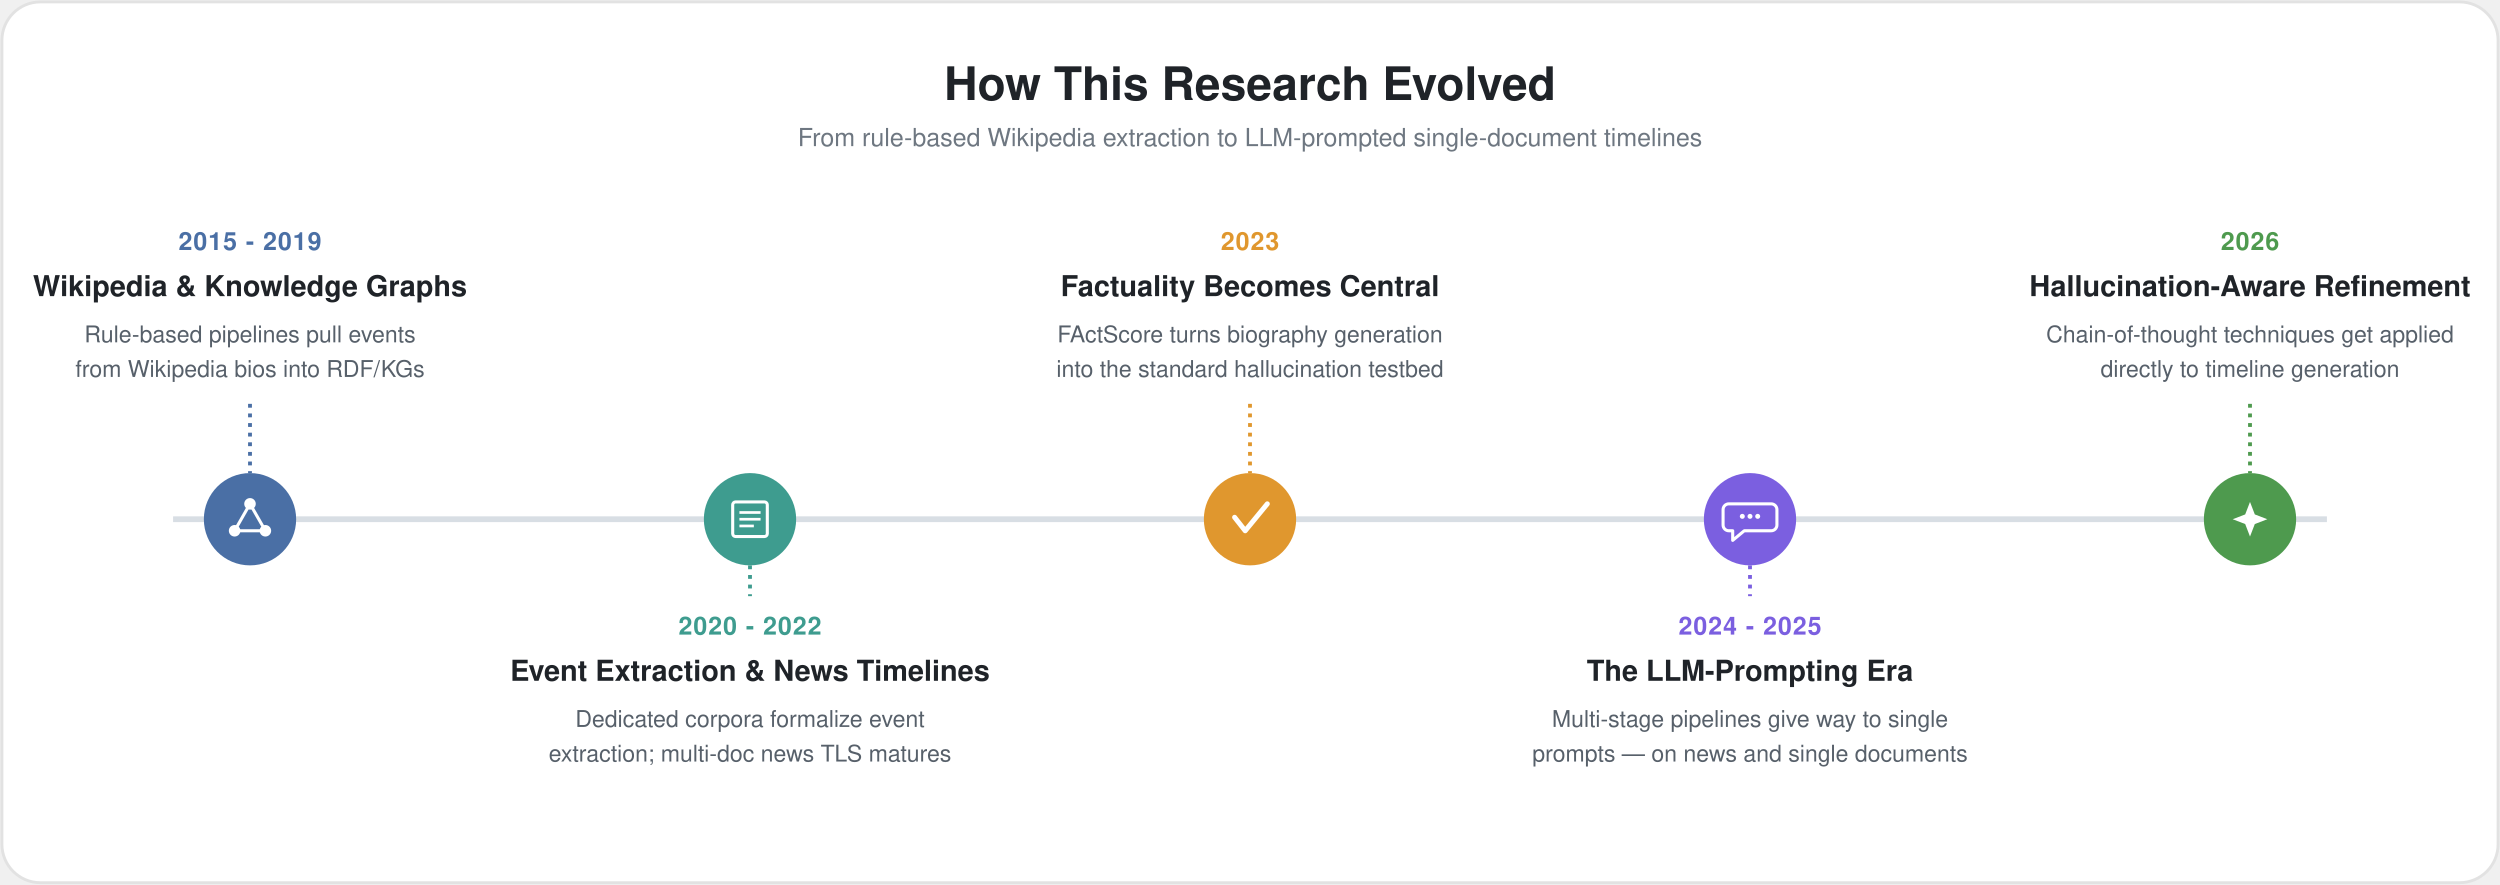
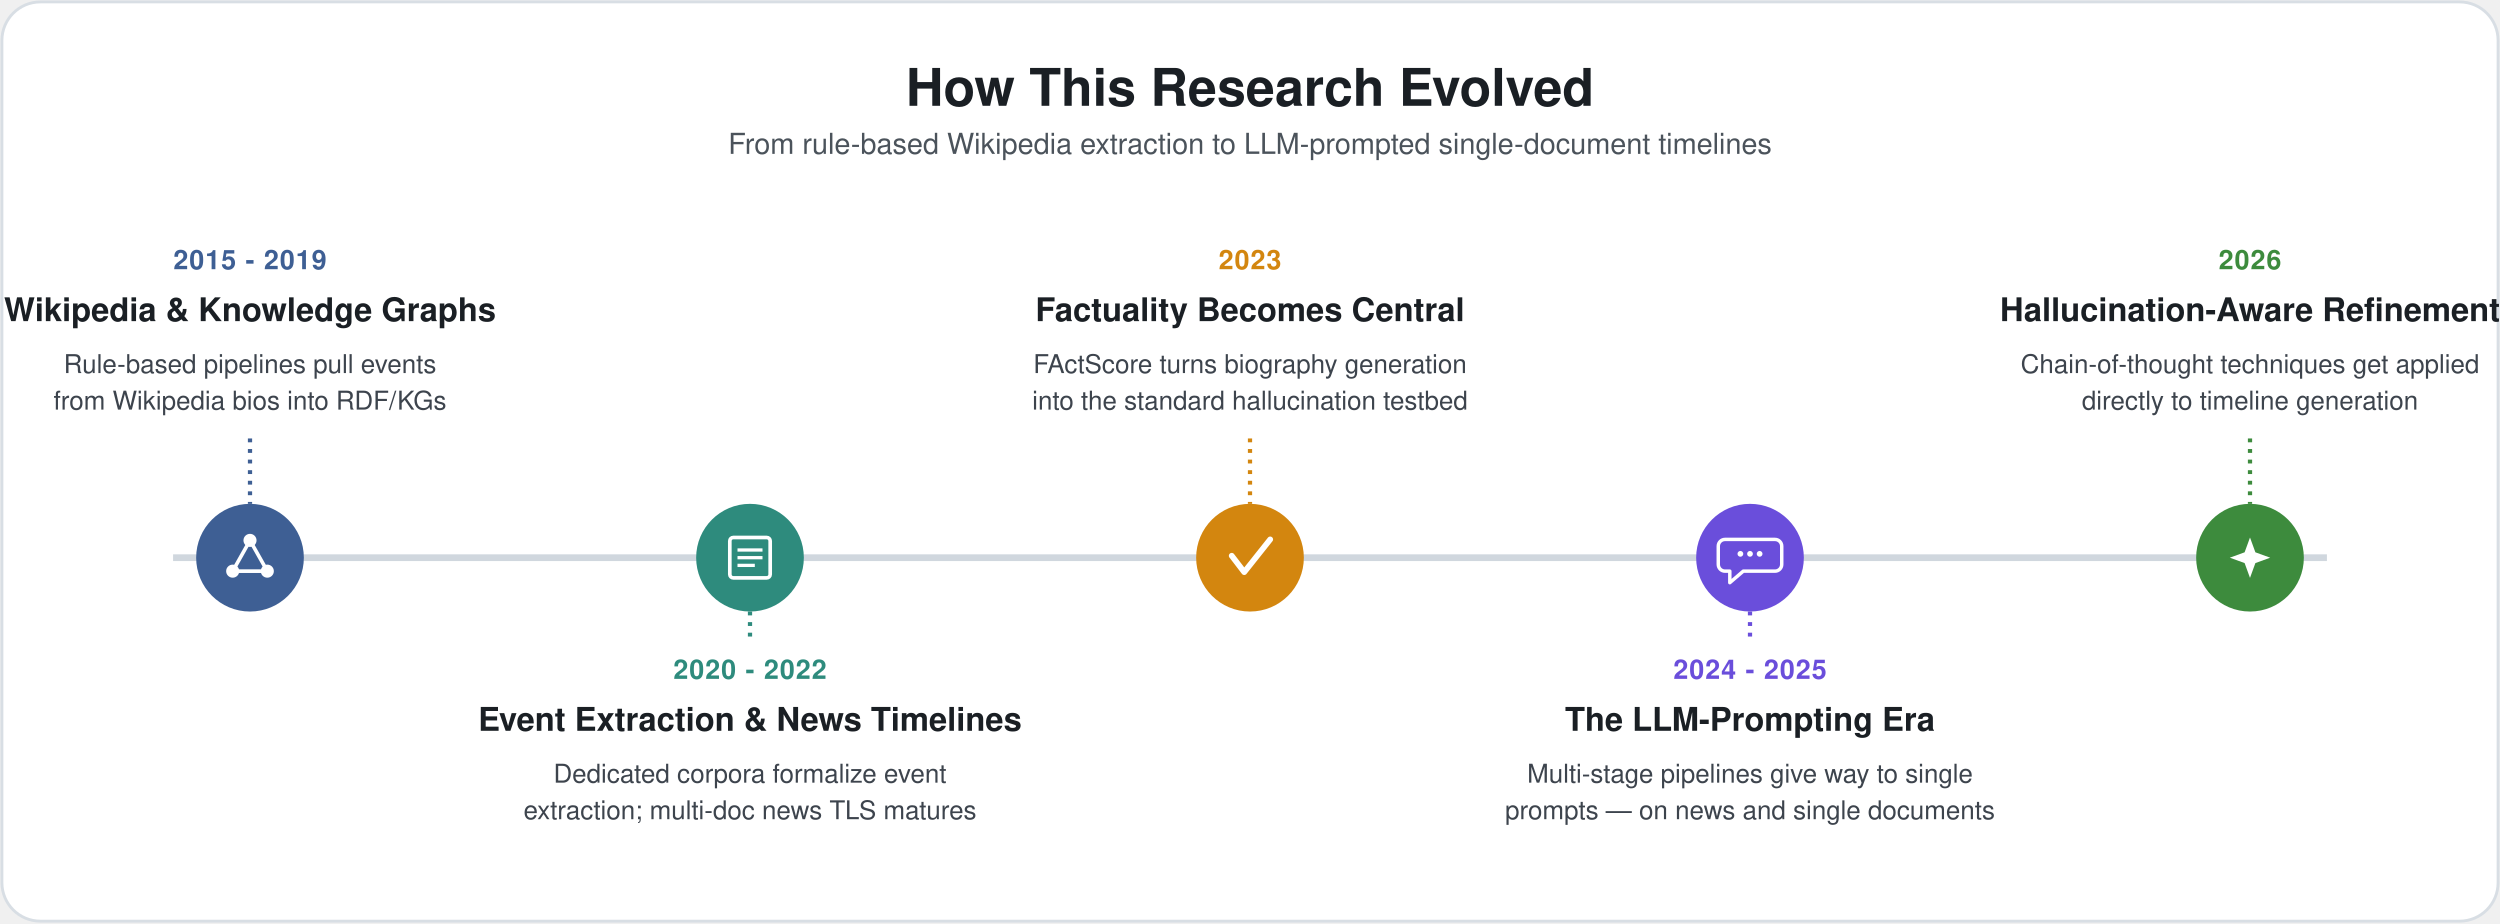
- <svg xmlns="http://www.w3.org/2000/svg" viewBox="0 0 1300 460" role="img" aria-label="Timeline of research evolution in biographical timeline generation, 2015 to 2026">
-   <rect x="1" y="1" width="1298" height="458" rx="20" fill="#ffffff" stroke="#e2e2e2" stroke-width="1.5" />
-   <text x="650.0" y="52" text-anchor="middle" font-family="Helvetica, Arial, sans-serif" font-size="24" font-weight="700" fill="#1f2328">How This Research Evolved</text>
-   <text x="650.0" y="76" text-anchor="middle" font-family="Helvetica, Arial, sans-serif" font-size="13" fill="#6e7781">From rule-based Wikipedia extraction to LLM-prompted single-document timelines</text>
-   <line x1="90" y1="270" x2="1210" y2="270" stroke="#d8dee4" stroke-width="3" />
-   <line x1="130" y1="210" x2="130" y2="246" stroke="#4A6FA5" stroke-width="2" stroke-dasharray="2,3" />
-   <circle cx="130" cy="270" r="24" fill="#4A6FA5" />
-   <circle cx="122" cy="276" r="3" fill="white" />
-   <circle cx="138" cy="276" r="3" fill="white" />
-   <circle cx="130" cy="262" r="3" fill="white" />
-   <line x1="122" y1="276" x2="130" y2="262" stroke="white" stroke-width="1.6" />
-   <line x1="138" y1="276" x2="130" y2="262" stroke="white" stroke-width="1.6" />
-   <line x1="122" y1="276" x2="138" y2="276" stroke="white" stroke-width="1.6" />
-   <text x="130" y="130" text-anchor="middle" font-family="Helvetica, Arial, sans-serif" font-size="13" font-weight="700" fill="#4A6FA5" letter-spacing="0.5">2015 - 2019</text>
-   <text x="130" y="154" text-anchor="middle" font-family="Helvetica, Arial, sans-serif" font-size="15" font-weight="700" fill="#1f2328">Wikipedia &amp; Knowledge Graphs</text>
-   <text x="130" y="178" text-anchor="middle" font-family="Helvetica, Arial, sans-serif" font-size="12" fill="#57606a">Rule-based pipelines pull events</text>
-   <text x="130" y="196" text-anchor="middle" font-family="Helvetica, Arial, sans-serif" font-size="12" fill="#57606a">from Wikipedia bios into RDF/KGs</text>
-   <line x1="390" y1="294" x2="390" y2="310" stroke="#3E9C8F" stroke-width="2" stroke-dasharray="2,3" />
-   <circle cx="390" cy="270" r="24" fill="#3E9C8F" />
-   <rect x="381" y="261" width="18" height="18" rx="1.5" fill="none" stroke="white" stroke-width="1.6" />
-   <line x1="384.5" y1="266.5" x2="395.5" y2="266.5" stroke="white" stroke-width="1.4" />
-   <line x1="384.5" y1="270" x2="395.5" y2="270" stroke="white" stroke-width="1.4" />
-   <line x1="384.5" y1="273.5" x2="392" y2="273.5" stroke="white" stroke-width="1.4" />
-   <text x="390" y="330" text-anchor="middle" font-family="Helvetica, Arial, sans-serif" font-size="13" font-weight="700" fill="#3E9C8F" letter-spacing="0.5">2020 - 2022</text>
-   <text x="390" y="354" text-anchor="middle" font-family="Helvetica, Arial, sans-serif" font-size="15" font-weight="700" fill="#1f2328">Event Extraction &amp; News Timelines</text>
-   <text x="390" y="378" text-anchor="middle" font-family="Helvetica, Arial, sans-serif" font-size="12" fill="#57606a">Dedicated corpora formalize event</text>
-   <text x="390" y="396" text-anchor="middle" font-family="Helvetica, Arial, sans-serif" font-size="12" fill="#57606a">extraction; multi-doc news TLS matures</text>
-   <line x1="650" y1="210" x2="650" y2="246" stroke="#E0972E" stroke-width="2" stroke-dasharray="2,3" />
-   <circle cx="650" cy="270" r="24" fill="#E0972E" />
-   <path d="M 642,269 L 647.5,276 L 659,262" fill="none" stroke="white" stroke-width="2.6" stroke-linecap="round" stroke-linejoin="round" />
-   <text x="650" y="130" text-anchor="middle" font-family="Helvetica, Arial, sans-serif" font-size="13" font-weight="700" fill="#E0972E" letter-spacing="0.5">2023</text>
-   <text x="650" y="154" text-anchor="middle" font-family="Helvetica, Arial, sans-serif" font-size="15" font-weight="700" fill="#1f2328">Factuality Becomes Central</text>
-   <text x="650" y="178" text-anchor="middle" font-family="Helvetica, Arial, sans-serif" font-size="12" fill="#57606a">FActScore turns biography generation</text>
-   <text x="650" y="196" text-anchor="middle" font-family="Helvetica, Arial, sans-serif" font-size="12" fill="#57606a">into the standard hallucination testbed</text>
-   <line x1="910" y1="294" x2="910" y2="310" stroke="#7B5FE0" stroke-width="2" stroke-dasharray="2,3" />
-   <circle cx="910" cy="270" r="24" fill="#7B5FE0" />
-   <path d="M 899,262 h22 a3,3 0 0 1 3,3 v8 a3,3 0 0 1 -3,3 h-14 l-6,5 v-5 h-2 a3,3 0 0 1 -3,-3 v-8 a3,3 0 0 1 3,-3 z" fill="none" stroke="white" stroke-width="1.6" stroke-linejoin="round" />
-   <circle cx="906" cy="268.5" r="1.3" fill="white" />
-   <circle cx="910" cy="268.5" r="1.3" fill="white" />
-   <circle cx="914" cy="268.5" r="1.3" fill="white" />
-   <text x="910" y="330" text-anchor="middle" font-family="Helvetica, Arial, sans-serif" font-size="13" font-weight="700" fill="#7B5FE0" letter-spacing="0.5">2024 - 2025</text>
-   <text x="910" y="354" text-anchor="middle" font-family="Helvetica, Arial, sans-serif" font-size="15" font-weight="700" fill="#1f2328">The LLM-Prompting Era</text>
-   <text x="910" y="378" text-anchor="middle" font-family="Helvetica, Arial, sans-serif" font-size="12" fill="#57606a">Multi-stage pipelines give way to single</text>
-   <text x="910" y="396" text-anchor="middle" font-family="Helvetica, Arial, sans-serif" font-size="12" fill="#57606a">prompts — on news and single documents</text>
-   <line x1="1170" y1="210" x2="1170" y2="246" stroke="#4E9A4E" stroke-width="2" stroke-dasharray="2,3" />
-   <circle cx="1170" cy="270" r="24" fill="#4E9A4E" />
-   <path d="M 1170.0,261.0 L 1172.5,267.5 L 1179.0,270.0 L 1172.5,272.5 L 1170.0,279.0 L 1167.5,272.5 L 1161.0,270.0 L 1167.5,267.5 Z" fill="white" />
-   <text x="1170" y="130" text-anchor="middle" font-family="Helvetica, Arial, sans-serif" font-size="13" font-weight="700" fill="#4E9A4E" letter-spacing="0.5">2026</text>
-   <text x="1170" y="154" text-anchor="middle" font-family="Helvetica, Arial, sans-serif" font-size="15" font-weight="700" fill="#1f2328">Hallucination-Aware Refinement</text>
-   <text x="1170" y="178" text-anchor="middle" font-family="Helvetica, Arial, sans-serif" font-size="12" fill="#57606a">Chain-of-thought techniques get applied</text>
-   <text x="1170" y="196" text-anchor="middle" font-family="Helvetica, Arial, sans-serif" font-size="12" fill="#57606a">directly to timeline generation</text>
+ <svg xmlns="http://www.w3.org/2000/svg" viewBox="0 0 1300 480" role="img" aria-label="Timeline of research evolution in biographical timeline generation, 2015 to 2026">
+   <rect x="1" y="1" width="1298" height="478" rx="20" fill="#ffffff" stroke="#d8dee4" stroke-width="1.5" />
+   <text x="650.0" y="55" text-anchor="middle" font-family="Helvetica, Arial, sans-serif" font-size="27" font-weight="700" fill="#1a1f24">How This Research Evolved</text>
+   <text x="650.0" y="80" text-anchor="middle" font-family="Helvetica, Arial, sans-serif" font-size="15" fill="#4b535b">From rule-based Wikipedia extraction to LLM-prompted single-document timelines</text>
+   <line x1="90" y1="290" x2="1210" y2="290" stroke="#d0d7de" stroke-width="3.5" />
+   <line x1="130" y1="228" x2="130" y2="262" stroke="#3E5F94" stroke-width="2.2" stroke-dasharray="2,3.5" />
+   <circle cx="130" cy="290" r="28" fill="#3E5F94" />
+   <circle cx="121" cy="297" r="3.4" fill="white" />
+   <circle cx="139" cy="297" r="3.4" fill="white" />
+   <circle cx="130" cy="281" r="3.4" fill="white" />
+   <line x1="121" y1="297" x2="130" y2="281" stroke="white" stroke-width="1.9" />
+   <line x1="139" y1="297" x2="130" y2="281" stroke="white" stroke-width="1.9" />
+   <line x1="121" y1="297" x2="139" y2="297" stroke="white" stroke-width="1.9" />
+   <text x="130" y="140" text-anchor="middle" font-family="Helvetica, Arial, sans-serif" font-size="14" font-weight="700" fill="#3E5F94" letter-spacing="0.5">2015 - 2019</text>
+   <text x="130" y="167" text-anchor="middle" font-family="Helvetica, Arial, sans-serif" font-size="17" font-weight="700" fill="#1a1f24">Wikipedia &amp; Knowledge Graphs</text>
+   <text x="130" y="194" text-anchor="middle" font-family="Helvetica, Arial, sans-serif" font-size="13.5" fill="#3d444d">Rule-based pipelines pull events</text>
+   <text x="130" y="213" text-anchor="middle" font-family="Helvetica, Arial, sans-serif" font-size="13.5" fill="#3d444d">from Wikipedia bios into RDF/KGs</text>
+   <line x1="390" y1="318" x2="390" y2="331" stroke="#2E8B7D" stroke-width="2.2" stroke-dasharray="2,3.5" />
+   <circle cx="390" cy="290" r="28" fill="#2E8B7D" />
+   <rect x="379.5" y="279.5" width="21" height="21" rx="1.8" fill="none" stroke="white" stroke-width="1.9" />
+   <line x1="383.5" y1="286" x2="396.5" y2="286" stroke="white" stroke-width="1.7" />
+   <line x1="383.5" y1="290" x2="396.5" y2="290" stroke="white" stroke-width="1.7" />
+   <line x1="383.5" y1="294" x2="392.5" y2="294" stroke="white" stroke-width="1.7" />
+   <text x="390" y="353" text-anchor="middle" font-family="Helvetica, Arial, sans-serif" font-size="14" font-weight="700" fill="#2E8B7D" letter-spacing="0.5">2020 - 2022</text>
+   <text x="390" y="380" text-anchor="middle" font-family="Helvetica, Arial, sans-serif" font-size="17" font-weight="700" fill="#1a1f24">Event Extraction &amp; News Timelines</text>
+   <text x="390" y="407" text-anchor="middle" font-family="Helvetica, Arial, sans-serif" font-size="13.5" fill="#3d444d">Dedicated corpora formalize event</text>
+   <text x="390" y="426" text-anchor="middle" font-family="Helvetica, Arial, sans-serif" font-size="13.5" fill="#3d444d">extraction; multi-doc news TLS matures</text>
+   <line x1="650" y1="228" x2="650" y2="262" stroke="#D3860F" stroke-width="2.2" stroke-dasharray="2,3.5" />
+   <circle cx="650" cy="290" r="28" fill="#D3860F" />
+   <path d="M 640.5,289 L 647,297.5 L 660.5,280.5" fill="none" stroke="white" stroke-width="3" stroke-linecap="round" stroke-linejoin="round" />
+   <text x="650" y="140" text-anchor="middle" font-family="Helvetica, Arial, sans-serif" font-size="14" font-weight="700" fill="#D3860F" letter-spacing="0.5">2023</text>
+   <text x="650" y="167" text-anchor="middle" font-family="Helvetica, Arial, sans-serif" font-size="17" font-weight="700" fill="#1a1f24">Factuality Becomes Central</text>
+   <text x="650" y="194" text-anchor="middle" font-family="Helvetica, Arial, sans-serif" font-size="13.5" fill="#3d444d">FActScore turns biography generation</text>
+   <text x="650" y="213" text-anchor="middle" font-family="Helvetica, Arial, sans-serif" font-size="13.5" fill="#3d444d">into the standard hallucination testbed</text>
+   <line x1="910" y1="318" x2="910" y2="331" stroke="#6A4EDB" stroke-width="2.2" stroke-dasharray="2,3.5" />
+   <circle cx="910" cy="290" r="28" fill="#6A4EDB" />
+   <path d="M 897,280.5 h26 a3.5,3.5 0 0 1 3.5,3.5 v9.5 a3.5,3.5 0 0 1 -3.5,3.5 h-16.5 l-7,6 v-6 h-2.5 a3.5,3.5 0 0 1 -3.5,-3.5 v-9.5 a3.5,3.5 0 0 1 3.5,-3.5 z" fill="none" stroke="white" stroke-width="1.8" stroke-linejoin="round" />
+   <circle cx="905" cy="288" r="1.5" fill="white" />
+   <circle cx="910" cy="288" r="1.5" fill="white" />
+   <circle cx="915" cy="288" r="1.5" fill="white" />
+   <text x="910" y="353" text-anchor="middle" font-family="Helvetica, Arial, sans-serif" font-size="14" font-weight="700" fill="#6A4EDB" letter-spacing="0.5">2024 - 2025</text>
+   <text x="910" y="380" text-anchor="middle" font-family="Helvetica, Arial, sans-serif" font-size="17" font-weight="700" fill="#1a1f24">The LLM-Prompting Era</text>
+   <text x="910" y="407" text-anchor="middle" font-family="Helvetica, Arial, sans-serif" font-size="13.5" fill="#3d444d">Multi-stage pipelines give way to single</text>
+   <text x="910" y="426" text-anchor="middle" font-family="Helvetica, Arial, sans-serif" font-size="13.5" fill="#3d444d">prompts — on news and single documents</text>
+   <line x1="1170" y1="228" x2="1170" y2="262" stroke="#3D8B3D" stroke-width="2.2" stroke-dasharray="2,3.5" />
+   <circle cx="1170" cy="290" r="28" fill="#3D8B3D" />
+   <path d="M 1170.0,279.5 L 1172.8,287.2 L 1180.5,290.0 L 1172.8,292.8 L 1170.0,300.5 L 1167.2,292.8 L 1159.5,290.0 L 1167.2,287.2 Z" fill="white" />
+   <text x="1170" y="140" text-anchor="middle" font-family="Helvetica, Arial, sans-serif" font-size="14" font-weight="700" fill="#3D8B3D" letter-spacing="0.5">2026</text>
+   <text x="1170" y="167" text-anchor="middle" font-family="Helvetica, Arial, sans-serif" font-size="17" font-weight="700" fill="#1a1f24">Hallucination-Aware Refinement</text>
+   <text x="1170" y="194" text-anchor="middle" font-family="Helvetica, Arial, sans-serif" font-size="13.5" fill="#3d444d">Chain-of-thought techniques get applied</text>
+   <text x="1170" y="213" text-anchor="middle" font-family="Helvetica, Arial, sans-serif" font-size="13.5" fill="#3d444d">directly to timeline generation</text>
</svg>
